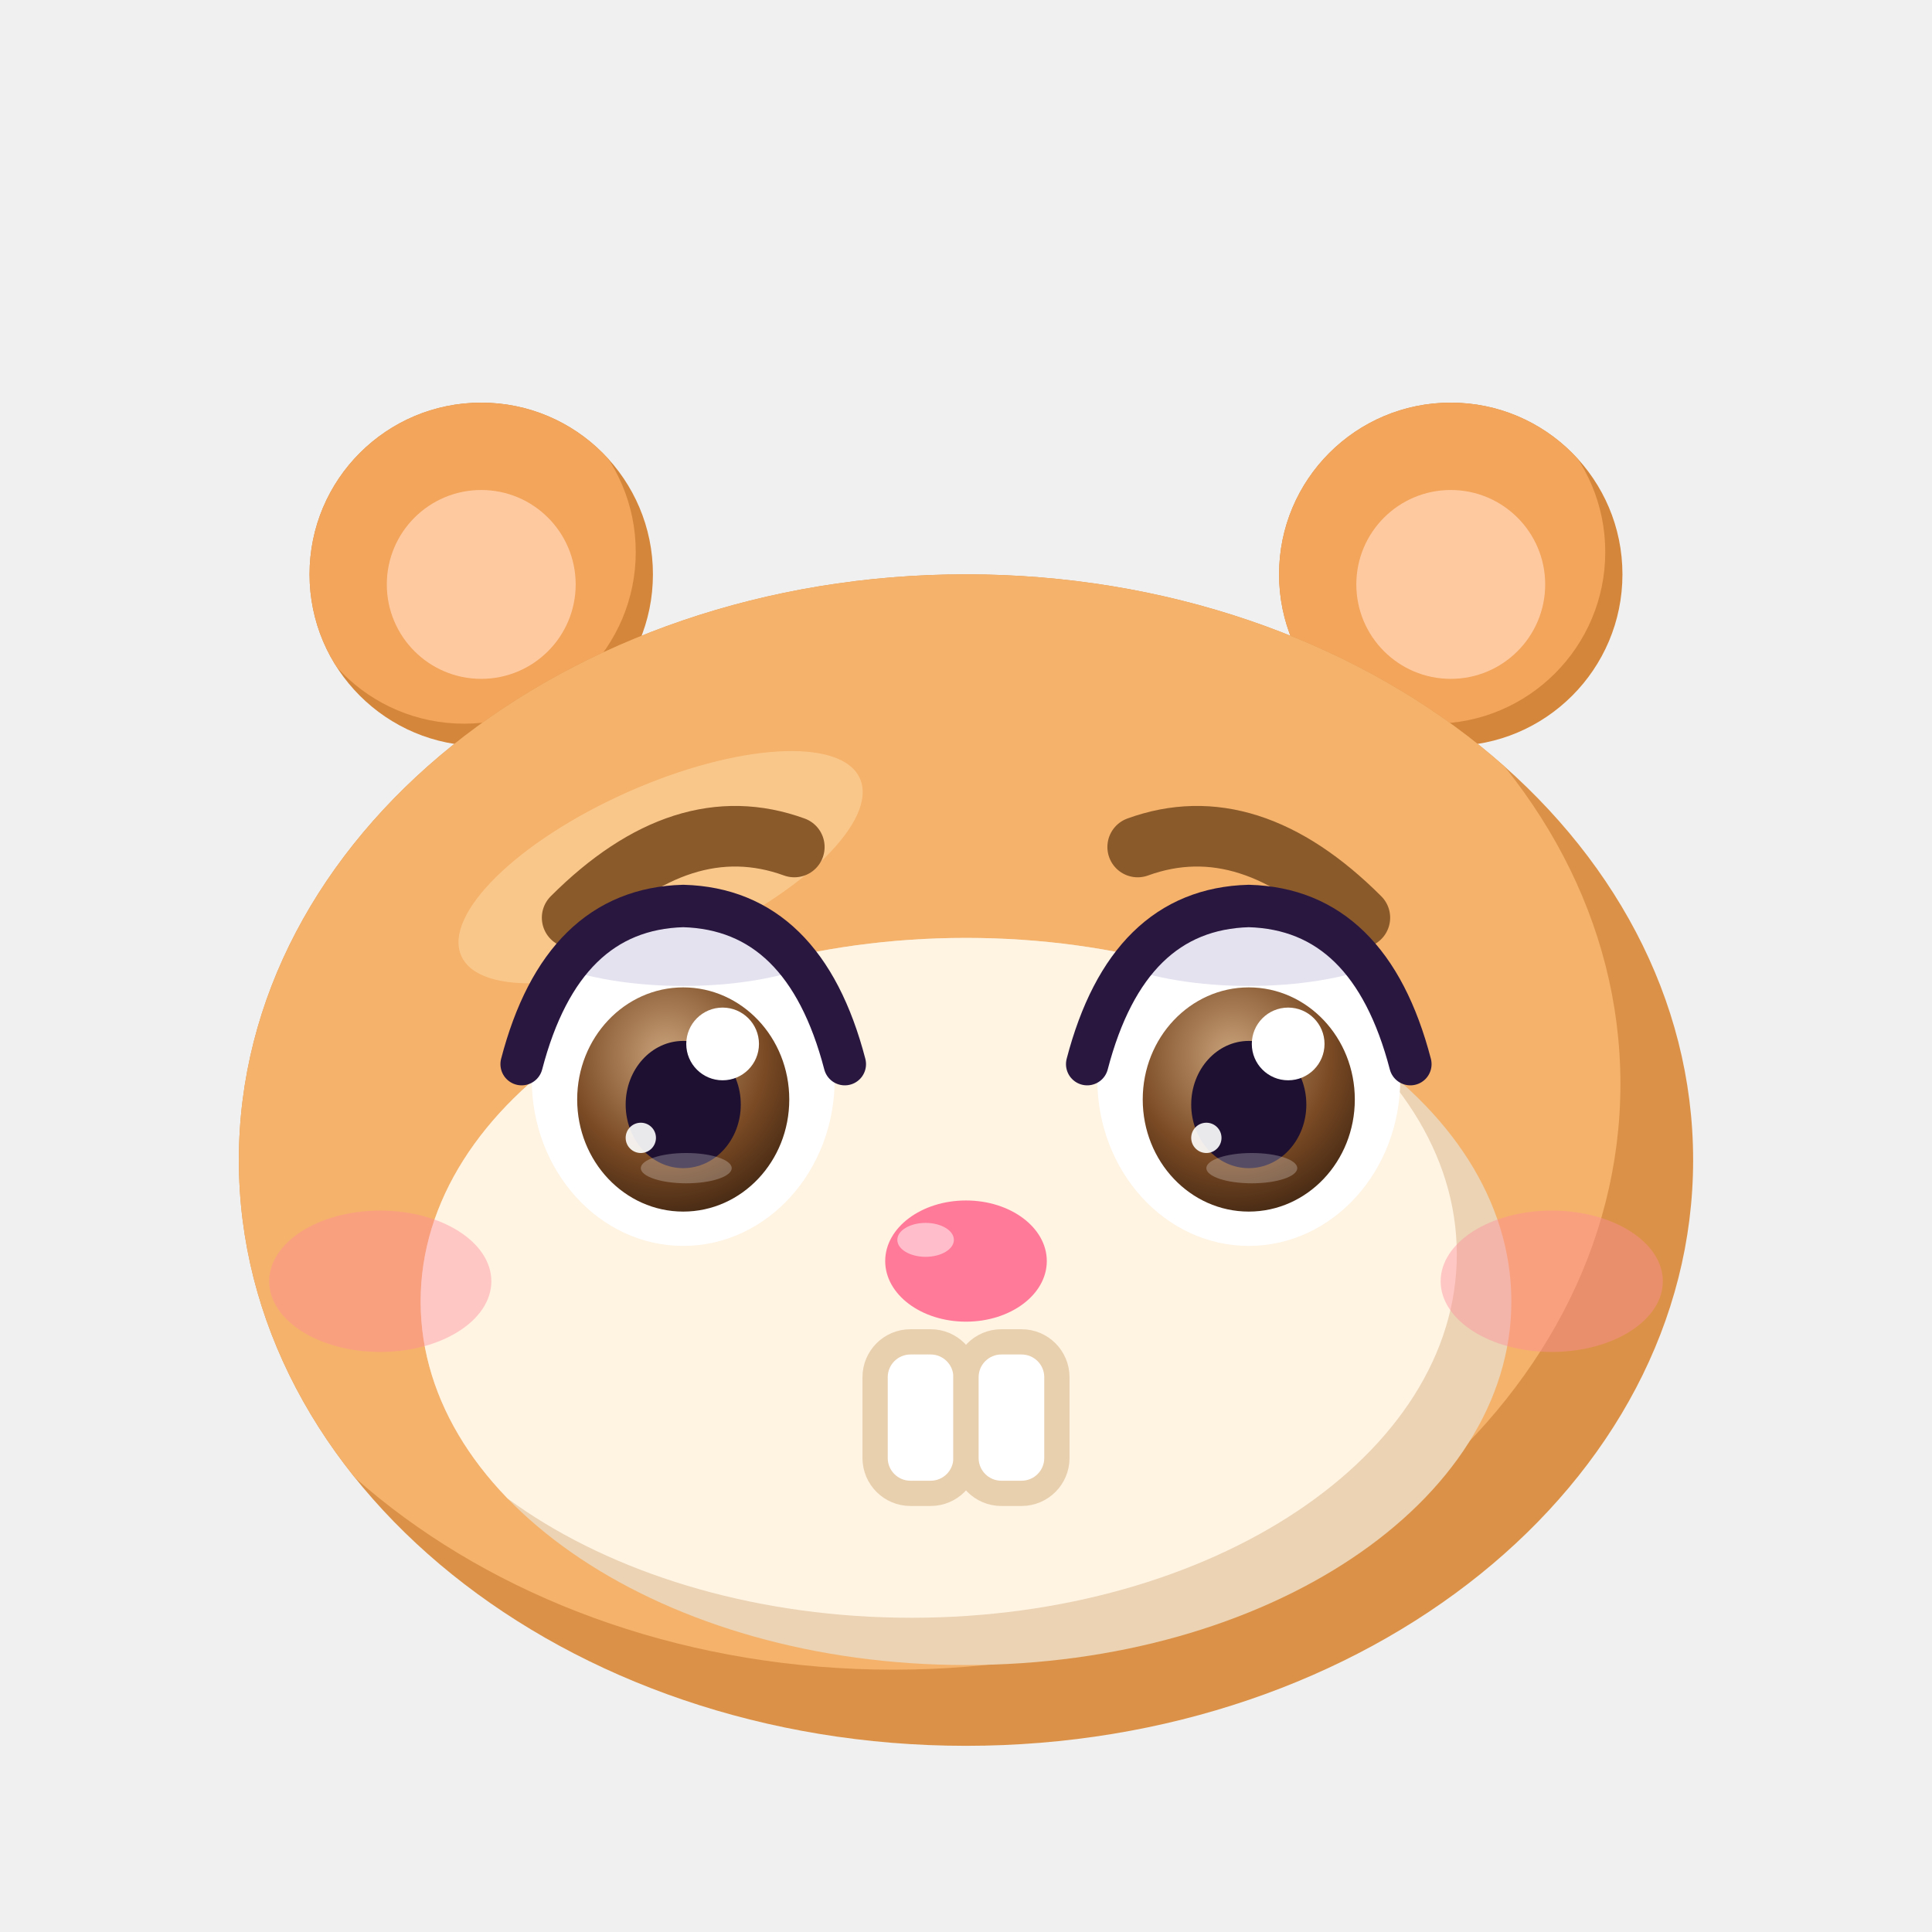
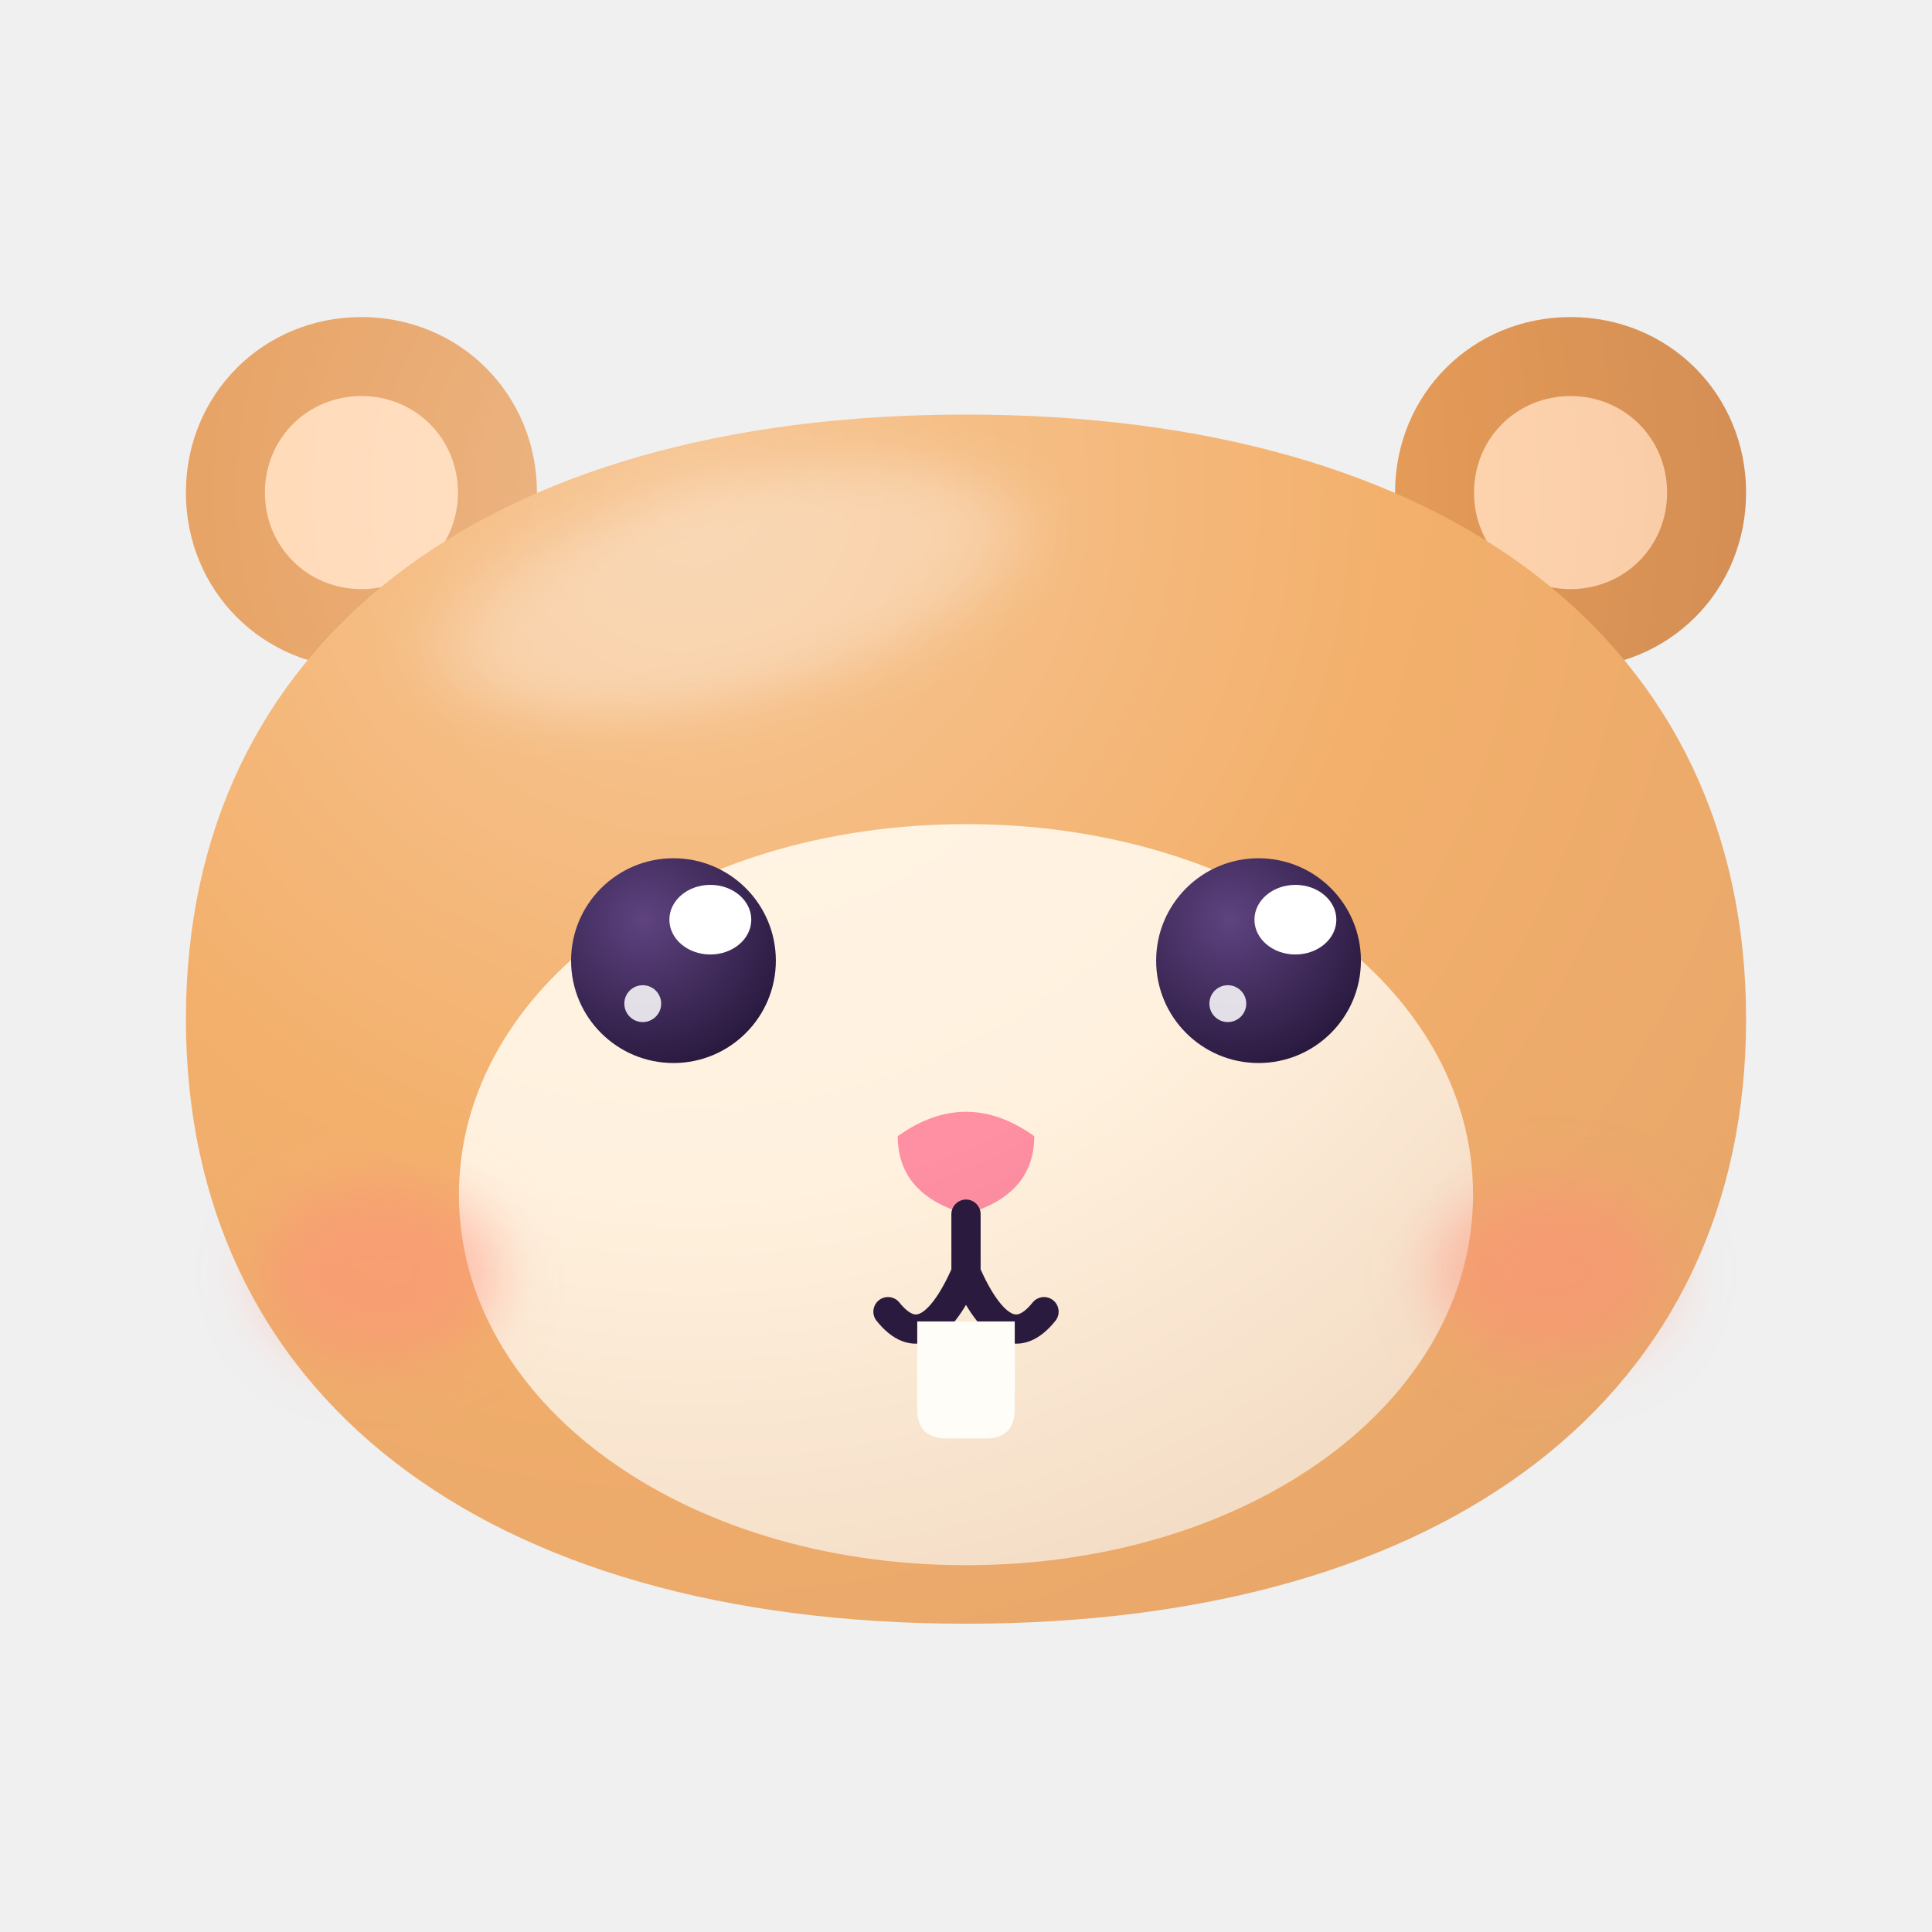
<svg xmlns="http://www.w3.org/2000/svg" viewBox="12 8 176 176">
-   <g transform="translate(100 110) scale(0.92) translate(-100 -106)">
-     <clipPath id="k178">
-       <ellipse cx="52" cy="52" rx="17" ry="17" />
-     </clipPath>
-     <ellipse cx="52" cy="52" rx="17" ry="17" fill="#D4863A" />
-     <g clip-path="url(#k178)">
-       <g>
-         <ellipse cx="50.3" cy="49.79" rx="17" ry="17" fill="#F2A55B" />
-       </g>
-     </g>
-     <ellipse cx="52" cy="53" rx="9.35" ry="9.35" fill="#FFC9A0" />
-     <clipPath id="k179">
-       <ellipse cx="148" cy="52" rx="17" ry="17" />
-     </clipPath>
-     <ellipse cx="148" cy="52" rx="17" ry="17" fill="#D4863A" />
-     <g clip-path="url(#k179)">
-       <g>
-         <ellipse cx="146.3" cy="49.79" rx="17" ry="17" fill="#F2A55B" />
-       </g>
-     </g>
-     <ellipse cx="148" cy="53" rx="9.35" ry="9.35" fill="#FFC9A0" />
-     <clipPath id="k180">
-       <ellipse cx="100" cy="110" rx="72" ry="58" />
-     </clipPath>
-     <ellipse cx="100" cy="110" rx="72" ry="58" fill="#DB9248" />
-     <g clip-path="url(#k180)">
-       <g>
-         <ellipse cx="92.8" cy="102.46" rx="72" ry="58" fill="#F5B26B" />
-         <ellipse cx="69.76" cy="81" rx="21.6" ry="8.12" fill="#FFD9A5" opacity=".55" transform="rotate(-24 69.76 81)" />
-       </g>
-     </g>
-     <clipPath id="k181">
-       <ellipse cx="100" cy="124" rx="54" ry="36" />
-     </clipPath>
-     <ellipse cx="100" cy="124" rx="54" ry="36" fill="#EBD3B4" />
-     <g clip-path="url(#k181)">
-       <g>
-         <ellipse cx="94.6" cy="119.32" rx="54" ry="36" fill="#FFF3E2" />
-       </g>
-     </g>
-     <path d="M61 86 Q72 75 83 79" stroke="#8A5A2B" stroke-width="6" fill="none" stroke-linecap="round" />
-     <path d="M139 86 Q128 75 117 79" stroke="#8A5A2B" stroke-width="6" fill="none" stroke-linecap="round" />
-     <radialGradient id="k182" cx=".42" cy=".3" r=".85">
-       <stop offset="0" stop-color="#C9A27A" />
-       <stop offset=".55" stop-color="#7A4A24" />
-       <stop offset="1" stop-color="#2E1A0C" />
+   <defs>
+     <radialGradient id="g0" gradientUnits="userSpaceOnUse" cx="72" cy="58" r="160">
+       <stop offset="0" stop-color="#edb98a" />
+       <stop offset=".45" stop-color="#E59B58" />
+       <stop offset="1" stop-color="#bc7c4f" />
    </radialGradient>
-     <clipPath id="k183">
-       <ellipse cx="72" cy="102" rx="15" ry="16.5" />
-     </clipPath>
-     <ellipse cx="72" cy="102" rx="15" ry="16.5" fill="#fff" />
-     <g clip-path="url(#k183)">
-       <ellipse cx="72" cy="85.83" rx="18" ry="6.93" fill="#C5BEDC" opacity=".45" />
-       <ellipse cx="72" cy="104" rx="10.5" ry="11.1" fill="url(#k182)" />
-       <ellipse cx="72" cy="104.5" rx="5.7" ry="6.3" fill="#1E1030" />
-       <ellipse cx="75.9" cy="98.5" rx="3.6" ry="3.6" fill="#fff" />
-       <ellipse cx="67.8" cy="107.8" rx="1.5" ry="1.5" fill="#fff" opacity=".9" />
-       <ellipse cx="72.3" cy="110.8" rx="4.5" ry="1.5" fill="#fff" opacity=".25" />
-     </g>
-     <path d="M56 100.5 Q60 85.17 72 84.84 Q84 85.17 88 100.5" stroke="#2A1740" stroke-width="4.2" fill="none" stroke-linecap="round" />
-     <radialGradient id="k184" cx=".42" cy=".3" r=".85">
-       <stop offset="0" stop-color="#C9A27A" />
-       <stop offset=".55" stop-color="#7A4A24" />
-       <stop offset="1" stop-color="#2E1A0C" />
+     <radialGradient id="g1" gradientUnits="userSpaceOnUse" cx="72" cy="58" r="160">
+       <stop offset="0" stop-color="#ffe2c8" />
+       <stop offset=".45" stop-color="#FFD6B0" />
+       <stop offset="1" stop-color="#eab993" />
    </radialGradient>
-     <clipPath id="k185">
-       <ellipse cx="128" cy="102" rx="15" ry="16.5" />
-     </clipPath>
-     <ellipse cx="128" cy="102" rx="15" ry="16.5" fill="#fff" />
-     <g clip-path="url(#k185)">
-       <ellipse cx="128" cy="85.83" rx="18" ry="6.93" fill="#C5BEDC" opacity=".45" />
-       <ellipse cx="128" cy="104" rx="10.5" ry="11.1" fill="url(#k184)" />
-       <ellipse cx="128" cy="104.5" rx="5.7" ry="6.3" fill="#1E1030" />
-       <ellipse cx="131.9" cy="98.5" rx="3.6" ry="3.6" fill="#fff" />
-       <ellipse cx="123.8" cy="107.8" rx="1.5" ry="1.5" fill="#fff" opacity=".9" />
-       <ellipse cx="128.3" cy="110.8" rx="4.5" ry="1.5" fill="#fff" opacity=".25" />
-     </g>
-     <path d="M112 100.5 Q116 85.17 128 84.84 Q140 85.17 144 100.5" stroke="#2A1740" stroke-width="4.2" fill="none" stroke-linecap="round" />
-     <ellipse cx="100" cy="120" rx="8" ry="6" fill="#FF7A99" />
-     <ellipse cx="96" cy="117.9" rx="2.8" ry="1.68" fill="#fff" opacity=".5" />
-     <rect x="91" y="128" width="9" height="15" rx="3.5" fill="#fff" stroke="#E8CFAE" stroke-width="2.5" />
-     <rect x="100" y="128" width="9" height="15" rx="3.5" fill="#fff" stroke="#E8CFAE" stroke-width="2.5" />
-     <ellipse cx="42" cy="122" rx="11" ry="7" fill="#FF8A9A" opacity=".42" />
-     <ellipse cx="158" cy="122" rx="11" ry="7" fill="#FF8A9A" opacity=".42" />
+     <radialGradient id="g2" gradientUnits="userSpaceOnUse" cx="72" cy="58" r="160">
+       <stop offset="0" stop-color="#f7c898" />
+       <stop offset=".45" stop-color="#F3B06C" />
+       <stop offset="1" stop-color="#e3a269" />
+     </radialGradient>
+     <radialGradient id="g3" gradientUnits="userSpaceOnUse" cx="72" cy="58" r="160">
+       <stop offset="0" stop-color="#fff5e8" />
+       <stop offset=".45" stop-color="#FFF1DE" />
+       <stop offset="1" stop-color="#eacaaf" />
+     </radialGradient>
+     <filter id="bl" x="-30%" y="-60%" width="160%" height="220%">
+       <feGaussianBlur stdDeviation="3.4" />
+     </filter>
+     <filter id="bb" x="-40%" y="-60%" width="180%" height="220%">
+       <feGaussianBlur stdDeviation="3" />
+     </filter>
+     <radialGradient id="e4" cx=".36" cy=".3" r=".9">
+       <stop offset="0" stop-color="#5E4380" />
+       <stop offset="1" stop-color="#1E1030" />
+     </radialGradient>
+     <radialGradient id="e5" cx=".36" cy=".3" r=".9">
+       <stop offset="0" stop-color="#5E4380" />
+       <stop offset="1" stop-color="#1E1030" />
+     </radialGradient>
+     <radialGradient id="g6" gradientUnits="userSpaceOnUse" cx="72" cy="58" r="160">
+       <stop offset="0" stop-color="#ffb1bf" />
+       <stop offset=".45" stop-color="#FF8FA3" />
+       <stop offset="1" stop-color="#d0738a" />
+     </radialGradient>
+   </defs>
+   <g transform="translate(100 96) scale(0.8883) translate(-100 -106.55)">
+     <path d="M20 58 C20 47.92 27.92 40 38 40 C48.08 40 56 47.92 56 58 C56 68.08 48.08 76 38 76 C27.92 76 20 68.08 20 58Z" fill="url(#g0)" />
+     <path d="M180 58C180 47.92 172.08 40 162 40C151.92 40 144 47.92 144 58C144 68.08 151.92 76 162 76C172.08 76 180 68.08 180 58Z" fill="url(#g0)" />
+     <path d="M28.1 58 C28.1 52.46 32.46 48.1 38 48.1 C43.54 48.1 47.9 52.46 47.9 58 C47.9 63.54 43.54 67.9 38 67.9 C32.46 67.9 28.1 63.54 28.1 58Z" fill="url(#g1)" />
+     <path d="M171.9 58C171.9 52.46 167.54 48.1 162 48.1C156.46 48.1 152.1 52.46 152.1 58C152.1 63.54 156.46 67.9 162 67.9C167.54 67.9 171.9 63.54 171.9 58Z" fill="url(#g1)" />
+     <path d="M20 112 C20 73.56 50.4 50 100 50 C149.6 50 180 73.56 180 112 C180 150.44 149.6 174 100 174 C50.4 174 20 150.44 20 112Z" fill="url(#g2)" />
+     <path d="M48 130 C48 108.72 70.88 92 100 92 C129.12 92 152 108.72 152 130 C152 151.28 129.12 168 100 168 C70.88 168 48 151.28 48 130Z" fill="url(#g3)" />
+     <ellipse cx="76" cy="68" rx="30" ry="11" fill="#fff" opacity=".3" filter="url(#bl)" transform="rotate(-14 76 68)" />
+     <ellipse cx="40" cy="138" rx="12" ry="9" fill="#FF8F7A" opacity=".5" filter="url(#bb)" />
+     <ellipse cx="160" cy="138" rx="12" ry="9" fill="#FF8F7A" opacity=".5" filter="url(#bb)" />
+     <circle cx="70" cy="106" r="10.5" fill="url(#e4)" />
+     <ellipse cx="73.78" cy="101.8" rx="4.2" ry="3.57" fill="#fff" />
+     <circle cx="66.85" cy="110.41" r="1.89" fill="#fff" opacity=".85" />
+     <circle cx="130" cy="106" r="10.5" fill="url(#e5)" />
+     <ellipse cx="133.78" cy="101.8" rx="4.2" ry="3.57" fill="#fff" />
+     <circle cx="126.85" cy="110.41" r="1.89" fill="#fff" opacity=".85" />
+     <path d="M93 124 Q100 119 107 124 Q107 130 100 132 Q93 130 93 124Z" fill="url(#g6)" />
+     <path d="M100 132 L100 138 M92 142 Q96 147 100 138 Q104 147 108 142" fill="none" stroke="#2A1A3D" stroke-width="3" stroke-linecap="round" stroke-linejoin="round" />
+     <path d="M95 143 L95 152 Q95 155 98 155 L100 155 L100 143Z" fill="#FFFDF7" />
+     <path d="M105 143 L105 152 Q105 155 102 155 L100 155 L100 143Z" fill="#FFFDF7" />
  </g>
</svg>
